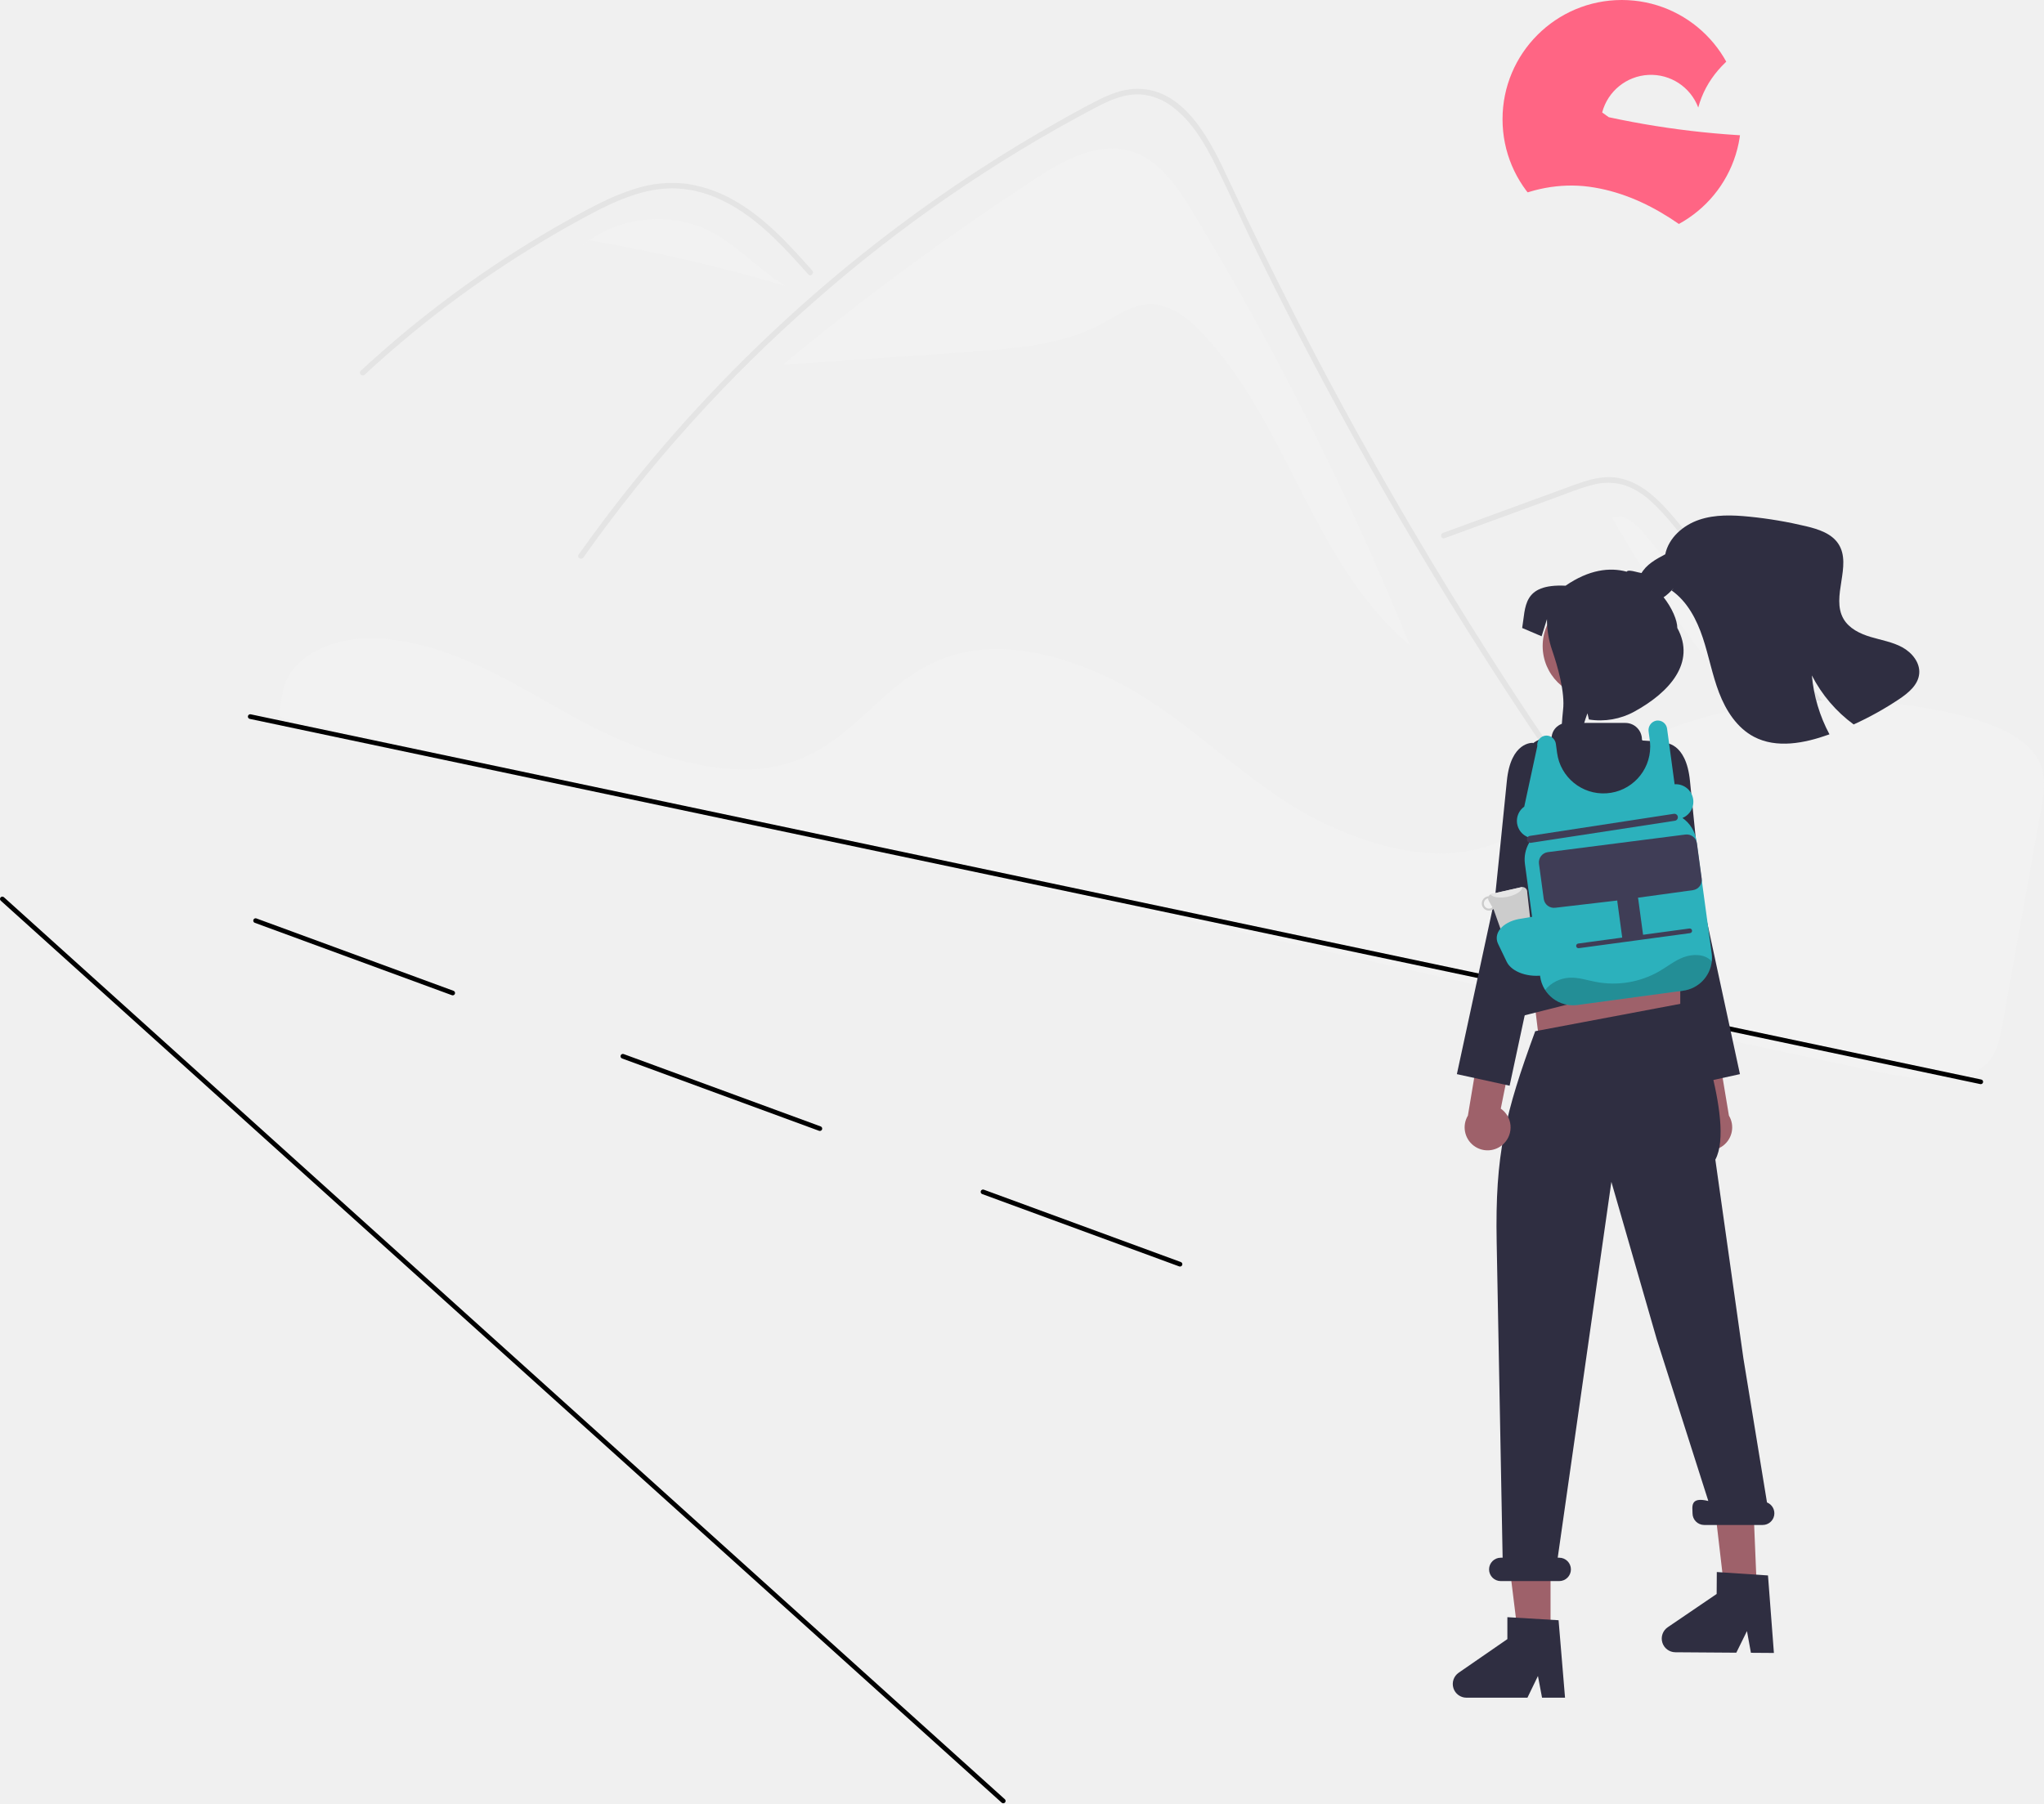
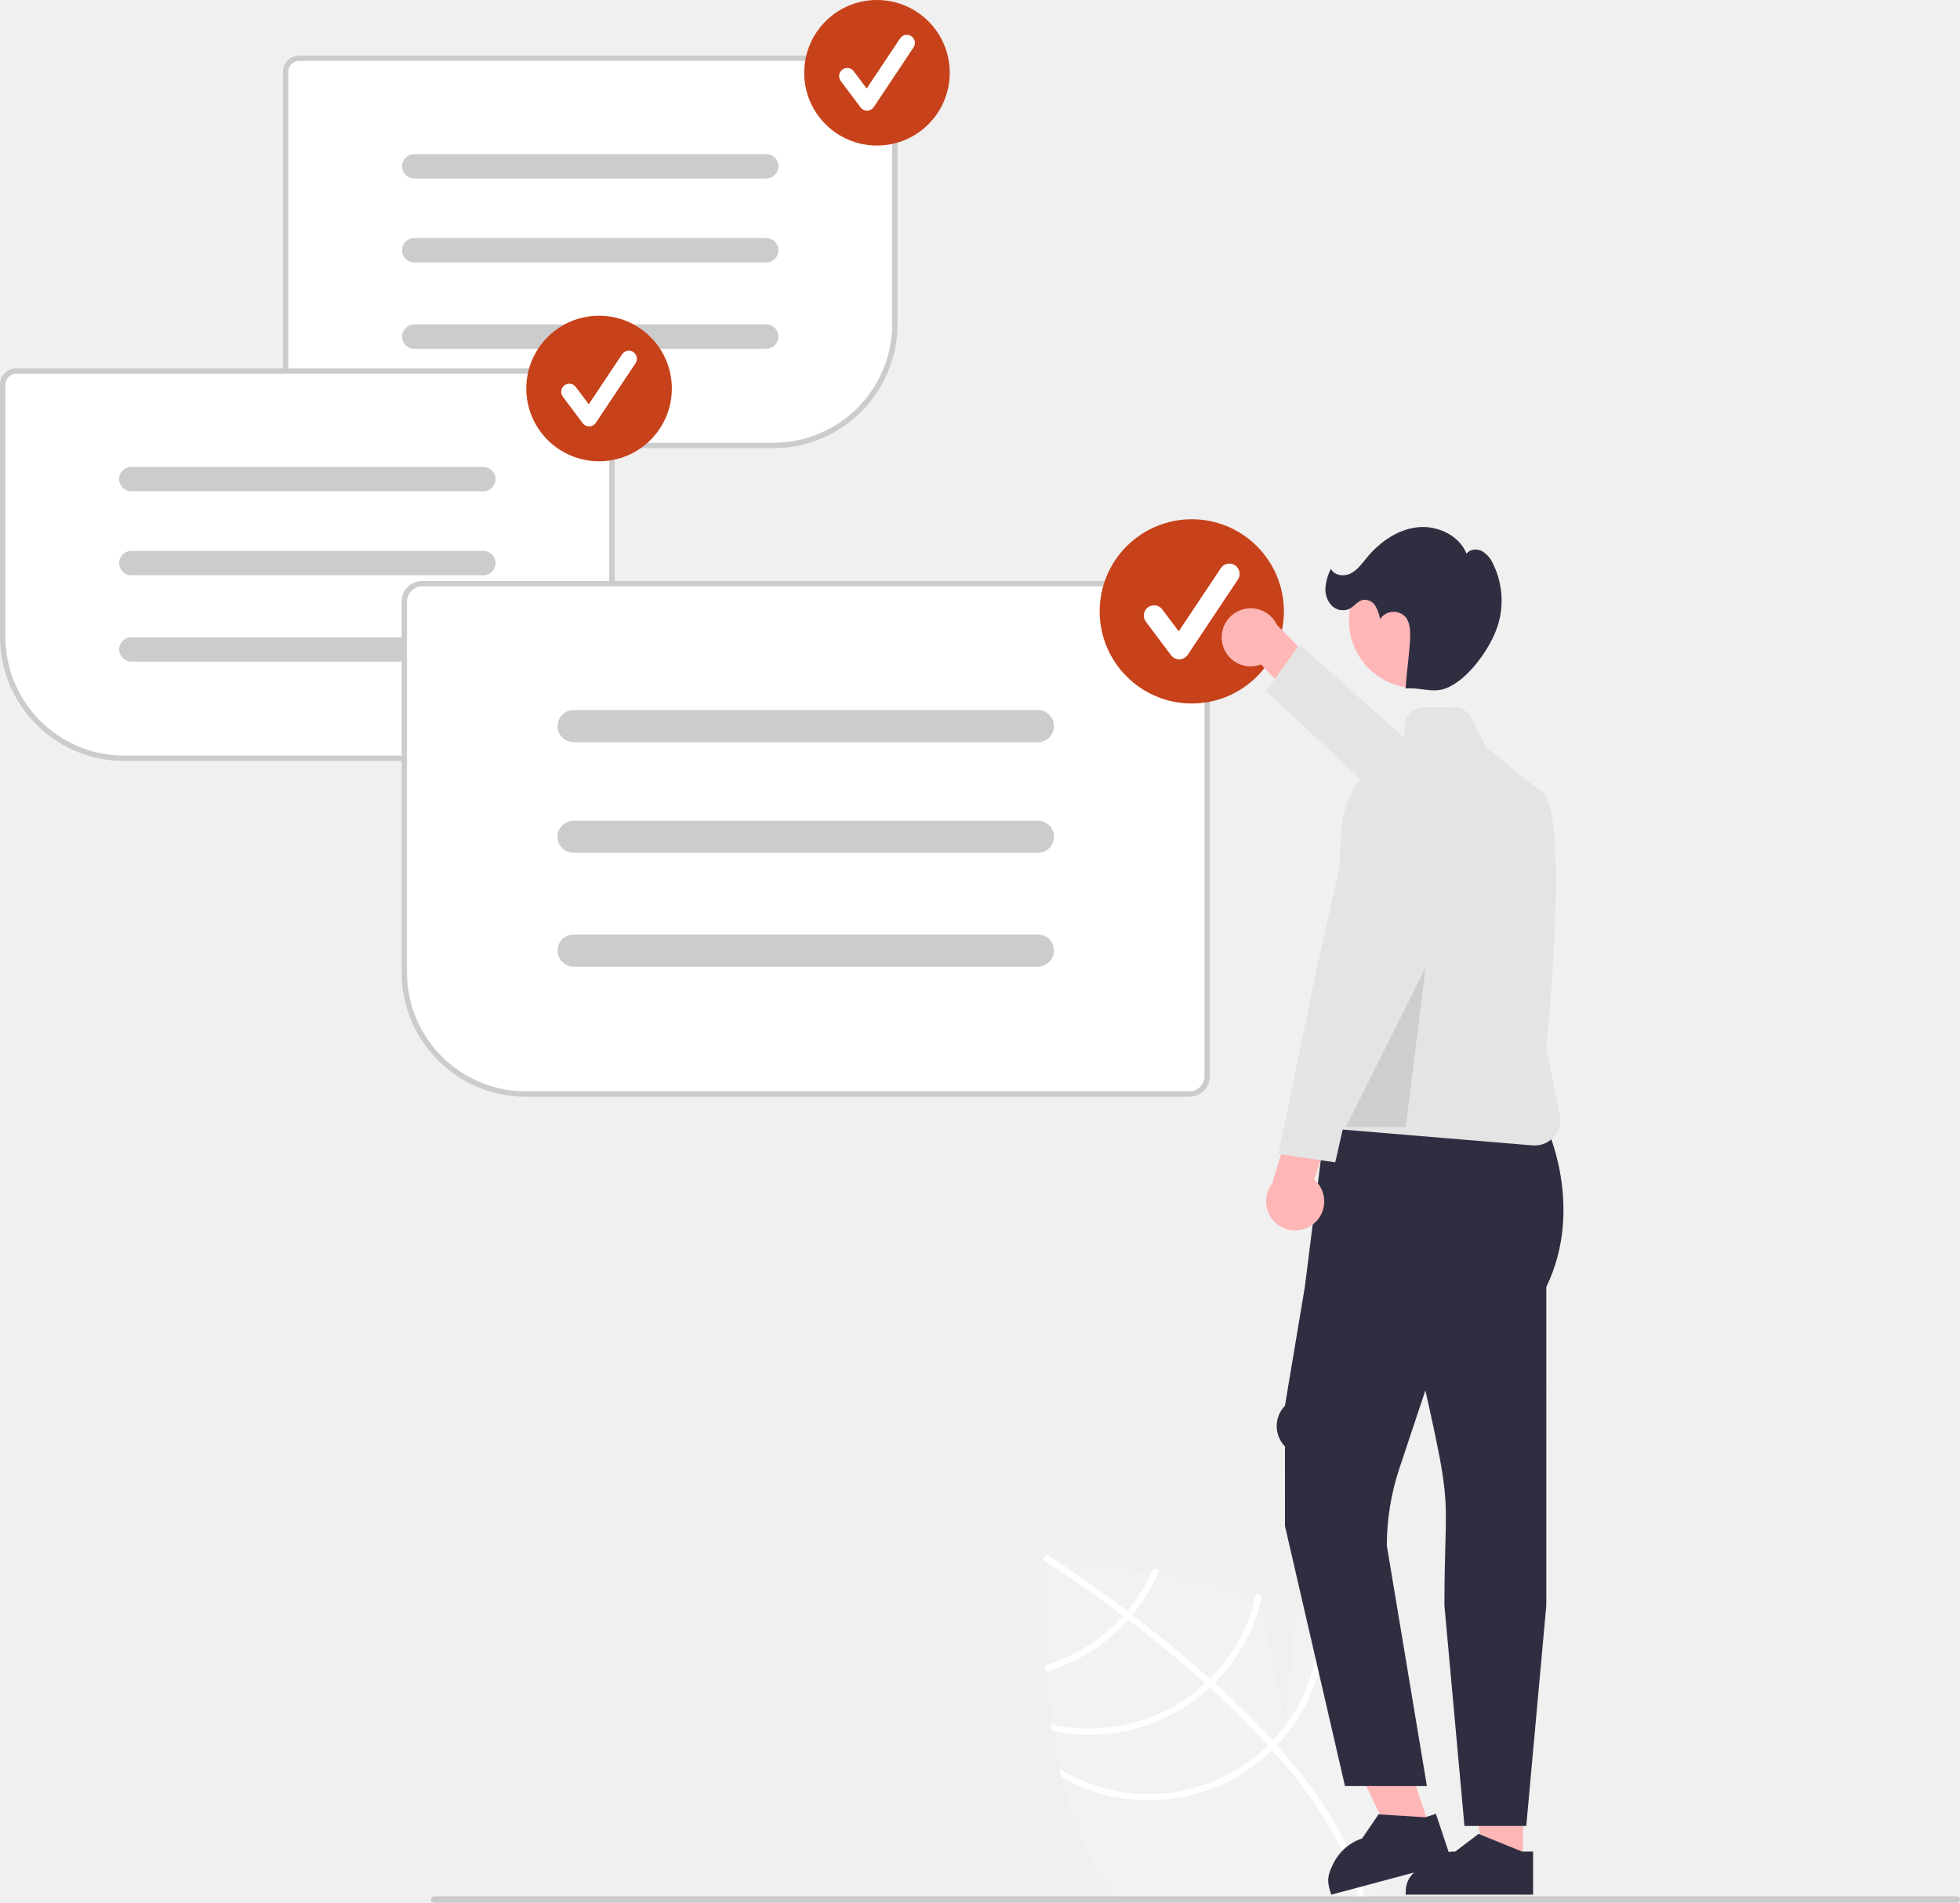
- <svg xmlns="http://www.w3.org/2000/svg" id="currentIllo" data-name="Layer 1" width="874.039" height="771.292" viewBox="0 0 874.039 771.292" class="injected-svg DownloadModal__ImageFile-sc-p17csy-5 iIfSkb grid_media">
-   <path d="M673.062,155.137c-6.611-10.934-14.444-22.608-26.712-26.178-14.207-4.135-28.802,4.079-41.181,12.184a1200.013,1200.013,0,0,0-106.794,78.684l.037.424q39.846-2.748,79.691-5.496c19.192-1.324,39.044-2.83,56.005-11.909,6.436-3.445,12.71-8.047,20.003-8.368,9.061-.398,16.962,5.93,23.17,12.541,36.727,39.109,47.355,98.916,88.558,133.276A1307.621,1307.621,0,0,0,673.062,155.137Z" transform="translate(-162.9803 -64.354)" fill="#f2f2f2" />
-   <path d="M898.816,486.852c-4.061-5.128-5.721-6.33-9.727-11.505Q840.159,412.063,797.108,344.504q-29.241-45.883-55.583-93.529-12.541-22.651-24.394-45.658-9.198-17.839-17.985-35.891c-1.675-3.437-3.303-6.891-4.923-10.352-3.817-8.139-7.563-16.318-11.585-24.346-4.583-9.151-10.162-18.744-18.578-24.891a25.346,25.346,0,0,0-13.204-5.081c-6.851-.443-13.173,2.386-19.115,5.476a615.324,615.324,0,0,0-120.996,83.438A629.917,629.917,0,0,0,412.444,302.789c-.869,1.241-2.924.055-2.047-1.193q5.18-7.325,10.565-14.492A633.399,633.399,0,0,1,582.67,136.269q15.73-10.194,32.051-19.431c5.484-3.106,10.992-6.171,16.594-9.048,5.492-2.821,11.324-5.358,17.598-5.452,21.351-.332,32.407,23.848,40,40.119q3.58,7.681,7.246,15.314,13.856,28.981,28.779,57.432,9.21,17.566,18.823,34.927,29.917,54.062,63.596,105.935c29.743,45.808,59.25,86.275,93.134,129.112C901.424,486.362,899.756,488.053,898.816,486.852Z" transform="translate(-162.9803 -64.354)" fill="#e4e4e4" />
-   <path d="M508.636,181.73c-1.24-1.383-2.473-2.766-3.722-4.149-9.846-10.889-20.411-21.652-33.931-27.894a49.228,49.228,0,0,0-20.624-4.781c-7.38.024-14.595,1.96-21.414,4.67-3.224,1.288-6.377,2.75-9.482,4.307-3.548,1.786-7.033,3.69-10.502,5.61q-9.767,5.405-19.281,11.284-18.93,11.699-36.674,25.184-9.198,6.993-18.017,14.445-8.202,6.922-16.073,14.216c-1.122,1.035-2.797-.64-1.675-1.675,1.383-1.288,2.782-2.568,4.18-3.832q5.927-5.358,12.043-10.51,11.153-9.411,22.884-18.096,18.242-13.513,37.74-25.192,9.743-5.832,19.755-11.174c2.015-1.075,4.054-2.126,6.116-3.121a97.502,97.502,0,0,1,14.54-5.919,51.724,51.724,0,0,1,21.96-2.157,57.173,57.173,0,0,1,20.261,7.009c13.275,7.42,23.572,18.894,33.591,30.091C511.323,181.184,509.655,182.867,508.636,181.73Z" transform="translate(-162.9803 -64.354)" fill="#e4e4e4" />
-   <path d="M780.643,294.569l31.811-11.635L828.249,277.157c5.144-1.881,10.276-4.023,15.593-5.37a24.6,24.6,0,0,1,14.114.18,32.529,32.529,0,0,1,11.008,6.824,89.337,89.337,0,0,1,9.029,9.642c3.439,4.133,6.827,8.308,10.23,12.47q21.068,25.765,41.86,51.755,20.792,25.989,41.306,52.198,20.564,26.274,40.845,52.767,2.484,3.246,4.965,6.494c.914,1.196,2.973.017,2.047-1.196q-20.431-26.76-41.147-53.3-20.767-26.604-41.82-52.982-21.053-26.378-42.391-52.527-5.316-6.515-10.649-13.015c-2.999-3.655-5.965-7.35-9.254-10.753-6.039-6.245-13.583-11.764-22.614-11.914-5.31-.088-10.448,1.597-15.381,3.381-5.318,1.924-10.624,3.884-15.935,5.826l-32.034,11.716-8.008,2.929c-1.421.52-.807,2.812.63,2.286Z" transform="translate(-162.9803 -64.354)" fill="#e4e4e4" />
-   <path d="M466.796,163.388c-16.166-8.308-36.868-6.681-51.723,3.699a737.726,737.726,0,0,1,83.932,19.589C487.555,179.967,478.599,169.455,466.796,163.388Z" transform="translate(-162.9803 -64.354)" fill="#f2f2f2" />
-   <path d="M414.914,167.059l-3.112,2.53c1.053-.885,2.147-1.715,3.271-2.501C415.02,167.078,414.967,167.068,414.914,167.059Z" transform="translate(-162.9803 -64.354)" fill="#f2f2f2" />
-   <path d="M867.766,294.685c-3.131-3.812-6.517-7.803-11.201-9.351l-4.373.172A496.015,496.015,0,0,0,984.306,436.543Q926.036,365.614,867.766,294.685Z" transform="translate(-162.9803 -64.354)" fill="#f2f2f2" />
-   <path d="M667.565,606.081a.992.992,0,0,1-.345-.062l-84.261-30.953a1.0 1,0,0,1,.689-1.877L667.91,604.142a1.0 1,0,0,1-.345,1.938Z" transform="translate(-162.9803 -64.354)" />
-   <path d="M513.565,548.081a.992.992,0,0,1-.345-.062l-84.261-30.953a1.0 1,0,0,1,.689-1.877L513.91,546.142a1.0 1,0,0,1-.345,1.938Z" transform="translate(-162.9803 -64.354)" />
-   <path d="M356.565,490.081a.992.992,0,0,1-.345-.062l-84.261-30.953a1.0 1,0,1,1,.689-1.877L356.91,488.142a1.0 1,0,0,1-.345,1.938Z" transform="translate(-162.9803 -64.354)" />
-   <path d="M340.778,339.738c-3.513-.785-7.07-1.405-10.583-1.837l-.511-.063c-23.321-2.777-43.01,6.958-45.796,22.645l-.495,2.838c-.309,1.795-.643,3.725-1.04,5.86-.192,1.054.867,2.132,2.407,2.476L845.649,497.037c39.607,8.564,79.087,17.024,117.337,25.144a177.652,177.652,0,0,0,21.711,3.511c10.927.926,18.927-.293,24.46-3.725l.001 0c6.877-4.253,8.607-11.157,10.019-19.078,2.846-15.997,5.877-32.793,8.897-49.538,2.661-14.758,5.316-29.477,7.832-43.574,1.478-8.369,2.281-15.869-2.879-22.891-5.596-7.598-17.581-13.494-35.623-17.527-.218-.049-.434-.097-.655-.145-56.592-12.407-117.619-2.55-151.854,24.53-3.942,3.118-7.734,6.553-11.401,9.875a158.915,158.915,0,0,1-17.302,14.232,66.95,66.95,0,0,1-10.666,5.986c-.257.125-.548.255-.851.372-.705.318-1.433.613-2.135.865a62.042,62.042,0,0,1-12.655,3.397l-.431.065c-.326.056-.678.107-1.027.147a68.206,68.206,0,0,1-7.479.589c-10.812.309-22.585-1.669-34.991-5.882a151.752,151.752,0,0,1-32.578-15.751c-10.814-6.914-20.639-14.717-30.141-22.263-4.173-3.316-8.49-6.743-12.828-10.046-.815-.622-1.618-1.23-2.434-1.842-5.313-3.969-10.177-7.354-14.871-10.348a146.281,146.281,0,0,0-37.143-17.035c-13.864-4.03-26.63-5.128-37.931-3.275a60.649,60.649,0,0,0-9.253,2.27c-13.923,4.597-23.917,13.74-33.581,22.583-12.021,10.999-24.453,22.373-44.611,25.204-23.263,3.273-53.836-7.081-74.693-17.866-6.557-3.391-13.045-7.056-19.318-10.601q-3.801-2.148-7.611-4.28c-4.993-2.785-9.099-4.982-12.918-6.915l-1.208-.614c-.673-.337-1.346-.675-2.034-1.007-4.55-2.238-8.825-4.154-13.075-5.86l-1.004-.409c-2.021-.785-3.918-1.486-5.788-2.137l-.747-.259A109.236,109.236,0,0,0,340.778,339.738Z" transform="translate(-162.9803 -64.354)" fill="#f2f2f2" />
-   <path d="M1009.981,528.062a1.009,1.009,0,0,1-.208-.021l-740-156.208a1,1,0,0,1,.413-1.957l740,156.208a1,1,0,0,1-.206,1.979Z" transform="translate(-162.9803 -64.354)" />
-   <circle cx="693.5" cy="51" r="51" fill="#ff6584" />
-   <path d="M948.516,76.224c-24.717-3.341-52.935,10.019-59.341,34.124a21.597,21.597,0,0,0-41.093,2.109l2.83,2.027a372.275,372.275,0,0,0,160.659-.726C994.377,95.688,973.233,79.565,948.516,76.224Z" transform="translate(-162.9803 -64.354)" fill="#f0f0f0" />
-   <path d="M842.516,144.224c-24.717-3.341-52.935,10.019-59.341,34.124a21.597,21.597,0,0,0-41.093,2.109l2.83,2.027a372.275,372.275,0,0,0,160.659-.726C888.377,163.688,867.233,147.565,842.516,144.224Z" transform="translate(-162.9803 -64.354)" fill="#f0f0f0" />
-   <path d="M886.872,553.437a9.76,9.76,0,0,1,1.357-14.904L872.689,461.346l17.161,5.51,12.439,74.659A9.813,9.813,0,0,1,886.872,553.437Z" transform="translate(-162.9803 -64.354)" fill="#9e616a" />
-   <path d="M863.926,390.13l10.648-8.037s9.393-.665,11.056,16.274,5.079,49.95,5.079,49.95l16.293,75.463-22.554,4.95-17.451-81.438-10.469-24.184Z" transform="translate(-162.9803 -64.354)" fill="#2f2e41" />
-   <polygon points="718.5 449 658.5 448 653.5 407 718.5 407 718.5 449" fill="#9e616a" />
-   <polygon points="663.032 699.832 649.181 699.831 642.591 646.404 663.034 646.405 663.032 699.832" fill="#9e616a" />
-   <polygon points="751.276 680.645 737.425 680.548 731.21 627.076 749.225 631.209 751.276 680.645" fill="#9e616a" />
-   <polygon points="707.954 371.691 711.092 379.851 710.465 388.011 649.04 409.286 652.088 373.574 658.993 365.414 707.954 371.691" fill="#ffb6b6" />
-   <circle cx="681.602" cy="276.32" r="21.938" fill="#9e616a" />
-   <path d="M832.208,790.486h-9.829l-1.754-9.279-4.493,9.279H790.064a5.86,5.86,0,0,1-3.33-10.682l20.817-14.377v-9.381l21.896,1.307Z" transform="translate(-162.9803 -64.354)" fill="#2f2e41" />
-   <path d="M921.523,771.351l-9.828-.069-1.689-9.292-4.558,9.248-26.067-.182a5.86,5.86,0,0,1-3.255-10.705l20.917-14.231.066-9.381,21.886,1.46Z" transform="translate(-162.9803 -64.354)" fill="#2f2e41" />
-   <path d="M918.566,706.973l-10.086-61.619-12-85c8.788-16.32-11-67-11-67l-2.793.134L819.467,505.415l.014-.061c-12.931,35.268-17.215,52.691-16.506,90.248l2.547,135.01h-.799a5,5,0,0,0,0,10h25a5,5,0,0,0,0-10h-.645l22.947-160.757L871.48,637.354l22,69c-8-2-6.758,2.634-6.758,5.258a5,5,0,0,0,5,5h25a4.995,4.995,0,0,0,1.844-9.639Z" transform="translate(-162.9803 -64.354)" fill="#2f2e41" />
-   <path d="M890.403,495.979l-2-20a3.987,3.987,0,0,0-3.605-2.995c-.833-9.527-4.339-50.629-4.549-52.421l-.008-.076-1.594-34.058a5.037,5.037,0,0,0-4.703-4.79l-8.421-.55a.446.446,0,0,1-.431-.445,7.081,7.081,0,0,0-7.081-7.081H833.08a6.63,6.63,0,0,0-6.576,5.804.44.44,0,0,1-.448.396l-.003-0a11.845,11.845,0,0,0-11.915,9.824c-3.408,19.831-10.239,64.84-6.862,89.862,1.176,8.711-1.359,1.812-1.803,9.1a5.365,5.365,0,0,0,1.336,3.89c-2.058.598-2.856,2.821-2.328,4.916l-.438-.108a4,4,0,0,0,4.856,2.901L885.502,480.836C887.644,480.296,890.943,498.121,890.403,495.979Z" transform="translate(-162.9803 -64.354)" fill="#2f2e41" />
-   <path d="M806.089,553.437a9.76,9.76,0,0,0-1.357-14.904l15.54-77.187-17.161,5.51-12.439,74.659A9.813,9.813,0,0,0,806.089,553.437Z" transform="translate(-162.9803 -64.354)" fill="#9e616a" />
-   <path d="M829.034,390.13l-10.648-8.037s-9.393-.665-11.056,16.274-5.079,49.95-5.079,49.95l-16.293,75.463,22.554,4.95,17.451-81.438,10.469-24.184Z" transform="translate(-162.9803 -64.354)" fill="#2f2e41" />
-   <path d="M868.076,321.166c4.087,1.217,7.9-2.202,10.745-5.441l-1.011,1.2c6.692,4.713,10.693,12.39,13.289,20.161,2.596,7.763,4.044,15.894,6.975,23.546,2.93,7.643,7.66,15.037,14.9,18.85,9.699,5.107,21.583,2.785,31.9-.9.137-.051.266-.094.403-.146a65.737,65.737,0,0,1-7.523-25.191,59.771,59.771,0,0,0,17.873,20.967,137.213,137.213,0,0,0,19.381-10.779c3.984-2.665,8.183-6.109,8.645-10.882.471-4.738-3.067-9.065-7.24-11.344-4.173-2.279-8.971-3.05-13.529-4.421-4.55-1.362-9.194-3.599-11.584-7.711-5.509-9.459,3.761-22.8-2.151-32.02-2.913-4.533-8.568-6.349-13.812-7.609a182.606,182.606,0,0,0-24.317-4.104c-7.189-.72-14.617-.985-21.455,1.328-6.838,2.313-13.041,7.686-14.506,14.763-3.993,2.099-8.217,4.421-10.359,8.405C862.558,313.815,863.749,319.881,868.076,321.166Z" transform="translate(-162.9803 -64.354)" fill="#2f2e41" />
-   <path d="M874.177,319.572c3.914,4.903,6.044,10.205,6.044,13.38,8.13,14.859-3.496,27.623-18.356,35.753a30.443,30.443,0,0,1-19.45,3.391l-.622-2.654-.842,2.39s-9.675,31.954-12.866,33.828c1.211-5.687,2.598-32.017,3.272-37.567.933-7.554-2.32-18.799-4.667-25.638a40.366,40.366,0,0,1-2.21-13.1v-.195l-2.285,7.34-8.319-3.549c1.548-8.878,0-18.956,18.556-18.082,10.036-6.902,18.873-7.953,26.133-5.996.937-1.448,6.339,1.264,7.9.502" transform="translate(-162.9803 -64.354)" fill="#2f2e41" />
-   <path d="M894.95,475.58a14.211,14.211,0,0,1-12.22,12.5l-45.17,6.12a14.224,14.224,0,0,1-15.99-12.18l-6.51-48.14a14.175,14.175,0,0,1,1.8-9.04l-.31-2.34a7.49,7.49,0,0,1-1.78-13.14l5.58-25.85a4.007,4.007,0,0,1,3.82-4.54,4.113,4.113,0,0,1,4.13,3.63l.51,3.8a20.001,20.001,0,0,0,39.82-2.66,20.672,20.672,0,0,0-.18-2.71l-.5-3.74a4.15,4.15,0,0,1,3.18-4.69,3.999,3.999,0,0,1,4.71,3.4l3.23,23.8a7.492,7.492,0,0,1,3.35,14.41,14.165,14.165,0,0,1,5.97,9.74l6.52,48.15A14,14,0,0,1,894.95,475.58Z" transform="translate(-162.9803 -64.354)" fill="#2cb1bc" />
-   <path d="M815.906,423.559a1.502,1.502,0,0,1,1.285-1.688l61.566-9.437a1.5,1.5,0,1,1,.402,2.973l-61.566,9.437A1.502,1.502,0,0,1,815.906,423.559Z" transform="translate(-162.9803 -64.354)" fill="#3f3d56" />
-   <path d="M823.101,448.829l-2.035-15.036a4.413,4.413,0,0,1,3.782-4.965l58.801-7.522a4.413,4.413,0,0,1,4.965,3.782l2.035,15.036a4.413,4.413,0,0,1-3.782,4.965L863.381,448.32a4.413,4.413,0,0,1,.117.489l2.079,15.36,19.819-2.682a1,1,0,1,1,.268,1.982l-19.819,2.682-8.919,1.207L838.098,469.906a1,1,0,0,1-.268-1.982l18.828-2.548-2.079-15.36a4.414,4.414,0,0,1-.017-.502l-26.496,3.097A4.413,4.413,0,0,1,823.101,448.829Z" transform="translate(-162.9803 -64.354)" fill="#3f3d56" />
-   <path d="M591.98,835.646a.998.998,0,0,1-.669-.257l-428-385.792a1,1,0,0,1,1.339-1.486l428,385.792a1,1,0,0,1-.67,1.743Z" transform="translate(-162.9803 -64.354)" />
-   <path d="M816.03,445.94a2.026,2.026,0,0,0-2.15-2.17,1.864,1.864,0,0,0-.32.04l-12.66,2.86a2.085,2.085,0,0,0-1.34,1.03,2.606,2.606,0,0,0-.55.08,3.076,3.076,0,1,0,1.36,6,3.118,3.118,0,0,0,1.24-.6l4.29,12.08a2.015,2.015,0,0,0,2.21.97l8.23-1.86a2.043,2.043,0,0,0,1.57-1.82Zm-15.85,6.98a2.2,2.2,0,0,1-.98-4.29c.04-.01.08,0,.12-.01a2.071,2.071,0,0,0,.27,1.04L801.16,452.4A2.071,2.071,0,0,1,800.18,452.92Z" transform="translate(-162.9803 -64.354)" fill="#ccc" />
-   <path d="M813.88,443.77c.12,1.6-2.62,3.44-6.29,4.17-3.37.69-6.39.21-7.24-1.05a1.919,1.919,0,0,1,.55-.22l12.66-2.86A1.864,1.864,0,0,1,813.88,443.77Z" transform="translate(-162.9803 -64.354)" fill="#e6e6e6" />
-   <path d="M807.264,475.724l-3.675-7.646c-2.153-4.479,1.789-9.245,8.787-10.624L821,456l3.607,25.202-.747.147C816.862,482.727,809.417,480.203,807.264,475.724Z" transform="translate(-162.9803 -64.354)" fill="#2cb1bc" />
-   <g opacity="0.2">
-     <path d="M894.95,475.58a14.211,14.211,0,0,1-12.22,12.5l-45.17,6.12a14.208,14.208,0,0,1-13.87-6.42,14.512,14.512,0,0,1,10.36-5.24c3.88-.2,7.64,1.09,11.44,1.81a39.589,39.589,0,0,0,26.83-4.45c3.53-2.05,6.71-4.67,10.59-6.13,3.88-1.45,8.89-1.4,11.7,1.43A4.033,4.033,0,0,1,894.95,475.58Z" transform="translate(-162.9803 -64.354)" />
-   </g>
+ <svg xmlns="http://www.w3.org/2000/svg" width="726.423" height="705.12" viewBox="0 0 726.423 705.12" role="img" artist="Katerina Limpitsouni" source="https://undraw.co/">
+   <path d="M745.618,799.922c-.76.8-1.55,1.59-2.35,2.38H652.047c-.75-.77-1.49-1.56-2.23-2.38-.03-.03-.06-.07-.09-.1-9.91-10.98-16.15-26.94-20.04-43.77-.25-1.02-.47-2.05-.69-3.09-1.02-4.73-1.85-9.51-2.53-14.25-.12-.82-.24-1.64-.34-2.46-.92-6.81-1.54-13.51-1.94-19.8-.05-.81-.1-1.6-.15-2.39a324.829,324.829,0,0,1-.02-37.6s.12,0,.35.01c.67.03,2.28.1,4.65.24,6.53.4,18.85,1.4,33.34,3.76.79.13,1.59.27,2.39.41a252.149,252.149,0,0,1,36.17,8.76c.74.25,1.47.5,2.21.75l.01.05,9.07,45.51,3.76-40.51c2.99,1.35,5.9,2.79,8.69,4.33.78.43,1.54.86,2.29,1.3a72.111,72.111,0,0,1,17.17,13.54C773.868,747.582,767.497,777.052,745.618,799.922Z" transform="translate(-235.8247 -97.18208)" fill="#f2f2f2" />
+   <path d="M707.497,742.215l1.581,1.752c18.279,20.458,29.188,39.448,32.549,56.719.053.251.09.501.144.752l-1.169.222-1.127.199c-3.43-18.83-16.201-38.296-32.14-56.144-.508-.58-1.024-1.169-1.557-1.742-6.814-7.496-14.14-14.687-21.548-21.411-.569-.525-1.154-1.052-1.739-1.578-9.824-8.825-19.707-16.808-28.521-23.538-.621-.478-1.25-.949-1.872-1.411-14.965-11.329-26.577-18.839-29.165-20.485-.312-.206-.489-.315-.529-.341l.613-.978.001-.017.621-.986c.04.027.634.388,1.706,1.088,4.028,2.597,14.856,9.744,28.326,19.905.605.461,1.235.932,1.855,1.41,7.158,5.454,14.988,11.703,22.894,18.543q2.983,2.572,5.818,5.137c.594.518,1.179,1.045,1.748,1.57Q698,731.781,707.497,742.215Z" transform="translate(-235.8247 -97.18208)" fill="#fff" />
+   <path d="M663.218,678.532c-.27.65-.56,1.3-.86,1.94a62.382,62.382,0,0,1-8.69,13.75c-.51.6-1.03,1.21-1.57,1.81q-2.19,2.415-4.66,4.67a62.595,62.595,0,0,1-23.4,13.36c-.28.09-.55.18-.83.26.05.79.1,1.57.15,2.38.28-.08.55-.16.83-.25a64.849,64.849,0,0,0,24.81-14.02,66.938,66.938,0,0,0,4.97-4.99c.54-.59,1.06-1.2,1.56-1.81a64.419,64.419,0,0,0,9.22-14.75c.28-.64.56-1.28.83-1.93C664.778,678.812,663.988,678.672,663.218,678.532Z" transform="translate(-235.8247 -97.18208)" fill="#fff" />
+   <path d="M701.328,687.872c-.12.59-.26,1.18-.41,1.77a62.564,62.564,0,0,1-16.68,29.67c-.57.57-1.15,1.13-1.75,1.67-.17.17-.36.35-.54.51a63.024,63.024,0,0,1-55.82,14.76c-.23-.04-.47-.1-.7-.15.12.82.23,1.65.36,2.47.23.05.45.1.68.14a65.359,65.359,0,0,0,57.04-15.49c.24-.22.49-.43.72-.66.6-.56,1.18-1.12,1.76-1.68a65.028,65.028,0,0,0,17.15-30.44q.225-.9.42-1.8C702.817,688.382,702.078,688.122,701.328,687.872Z" transform="translate(-235.8247 -97.18208)" fill="#fff" />
+   <path d="M724.658,698.082c.01.56.01,1.13,0,1.69a62.703,62.703,0,0,1-17.16,42.44c-.56.6-1.14,1.18-1.72,1.76-.63.61-1.26,1.22-1.91,1.8a63.162,63.162,0,0,1-74.87,7.19,6.713,6.713,0,0,1-.58-.34c.24,1.06.48,2.1.74,3.14.18.1.35.2.53.29a65.505,65.505,0,0,0,75.74-8.54c.65-.59,1.3-1.18,1.91-1.8.6-.57,1.17-1.15,1.74-1.75a65.251,65.251,0,0,0,17.87-42.89q.03-.81.03-1.62C726.218,698.982,725.437,698.532,724.658,698.082Z" transform="translate(-235.8247 -97.18208)" fill="#fff" />
+   <path d="M522.492,262.76H346.707a5.524,5.524,0,0,1-5.518-5.518V123.768a5.524,5.524,0,0,1,5.518-5.518H562.475a5.524,5.524,0,0,1,5.518,5.518v93.493A45.551,45.551,0,0,1,522.492,262.76Z" transform="translate(-235.8247 -97.18208)" fill="#fff" />
+   <path d="M522.492,263.26H346.707a6.025,6.025,0,0,1-6.018-6.018V123.768a6.025,6.025,0,0,1,6.018-6.018H562.475a6.024,6.024,0,0,1,6.018,6.018v93.493A46.052,46.052,0,0,1,522.492,263.26ZM346.707,119.75a4.023,4.023,0,0,0-4.018,4.018v133.475a4.022,4.022,0,0,0,4.018,4.018H522.492a44.05,44.05,0,0,0,44-44V123.768a4.023,4.023,0,0,0-4.018-4.018Z" transform="translate(-235.8247 -97.18208)" fill="#ccc" />
+   <path d="M519.823,163.327H389.358a4.516,4.516,0,0,1,0-9.032H519.823a4.516,4.516,0,0,1,0,9.032Z" transform="translate(-235.8247 -97.18208)" fill="#ccc" />
+   <path d="M519.823,194.437H389.358a4.516,4.516,0,0,1,0-9.032H519.823a4.516,4.516,0,1,1,0,9.032Z" transform="translate(-235.8247 -97.18208)" fill="#ccc" />
+   <path d="M519.823,226.437H389.358a4.516,4.516,0,0,1,0-9.032H519.823a4.516,4.516,0,1,1,0,9.032Z" transform="translate(-235.8247 -97.18208)" fill="#ccc" />
+   <circle cx="325.03" cy="26.968" r="26.969" fill="#c7421a" />
+   <path d="M557.176,138.186a2.999,2.999,0,0,1-2.4-1.2l-7.357-9.81a3,3,0,1,1,4.8-3.6l4.813,6.417,12.363-18.544a3,3,0,1,1,4.992,3.328L559.672,136.851a3.001,3.001,0,0,1-2.413,1.335C557.231,138.186,557.203,138.186,557.176,138.186Z" transform="translate(-235.8247 -97.18208)" fill="#fff" />
+   <path d="M457.61,378.689H281.825a45.551,45.551,0,0,1-45.5-45.5V239.696a5.525,5.525,0,0,1,5.518-5.518H457.61a5.525,5.525,0,0,1,5.518,5.518v133.475A5.525,5.525,0,0,1,457.61,378.689Z" transform="translate(-235.8247 -97.18208)" fill="#fff" />
+   <path d="M457.61,379.189H281.825a46.052,46.052,0,0,1-46-46V239.696a6.025,6.025,0,0,1,6.018-6.018H457.61a6.025,6.025,0,0,1,6.018,6.018v133.475A6.025,6.025,0,0,1,457.61,379.189ZM241.843,235.678a4.023,4.023,0,0,0-4.018,4.018v93.493a44.05,44.05,0,0,0,44,44H457.61a4.023,4.023,0,0,0,4.018-4.018V239.696a4.023,4.023,0,0,0-4.018-4.018Z" transform="translate(-235.8247 -97.18208)" fill="#ccc" />
+   <path d="M414.959,279.255H284.494a4.516,4.516,0,1,1,0-9.032H414.959a4.516,4.516,0,1,1,0,9.032Z" transform="translate(-235.8247 -97.18208)" fill="#ccc" />
+   <path d="M414.959,310.366H284.494a4.516,4.516,0,0,1,0-9.032H414.959a4.516,4.516,0,1,1,0,9.032Z" transform="translate(-235.8247 -97.18208)" fill="#ccc" />
+   <path d="M414.959,342.366H284.494a4.516,4.516,0,0,1,0-9.032H414.959a4.516,4.516,0,1,1,0,9.032Z" transform="translate(-235.8247 -97.18208)" fill="#ccc" />
+   <circle cx="222.03" cy="143.969" r="26.969" fill="#c7421a" />
+   <path d="M454.176,255.186a2.999,2.999,0,0,1-2.4-1.2l-7.357-9.81a3,3,0,1,1,4.8-3.6l4.813,6.417,12.363-18.544a3,3,0,0,1,4.992,3.328L456.672,253.851a3.001,3.001,0,0,1-2.413,1.335C454.231,255.186,454.203,255.186,454.176,255.186Z" transform="translate(-235.8247 -97.18208)" fill="#fff" />
+   <path d="M676.635,503.103H430.671a45.551,45.551,0,0,1-45.5-45.5V320.089a7.121,7.121,0,0,1,7.113-7.113H676.635a7.121,7.121,0,0,1,7.112,7.113V495.989A7.121,7.121,0,0,1,676.635,503.103Z" transform="translate(-235.8247 -97.18208)" fill="#fff" />
+   <path d="M676.635,503.603H430.671a46.052,46.052,0,0,1-46-46V320.089a7.621,7.621,0,0,1,7.613-7.613H676.635a7.621,7.621,0,0,1,7.612,7.613V495.989A7.621,7.621,0,0,1,676.635,503.603ZM392.284,314.476a5.619,5.619,0,0,0-5.613,5.613V457.603a44.05,44.05,0,0,0,44,44H676.635a5.619,5.619,0,0,0,5.612-5.613V320.089a5.619,5.619,0,0,0-5.612-5.613Z" transform="translate(-235.8247 -97.18208)" fill="#ccc" />
+   <path d="M620.426,372.222H448.492a5.952,5.952,0,1,1,0-11.903H620.426a5.952,5.952,0,1,1,0,11.903Z" transform="translate(-235.8247 -97.18208)" fill="#ccc" />
+   <path d="M620.426,413.221H448.492a5.952,5.952,0,1,1,0-11.903H620.426a5.952,5.952,0,1,1,0,11.903Z" transform="translate(-235.8247 -97.18208)" fill="#ccc" />
+   <path d="M620.426,455.393H448.492a5.952,5.952,0,1,1,0-11.903H620.426a5.952,5.952,0,1,1,0,11.903Z" transform="translate(-235.8247 -97.18208)" fill="#ccc" />
+   <circle cx="441.703" cy="226.559" r="34.139" fill="#c7421a" />
+   <path d="M672.871,341.509a3.796,3.796,0,0,1-3.038-1.519l-9.314-12.418a3.797,3.797,0,1,1,6.076-4.557l6.093,8.124L688.339,307.664a3.798,3.798,0,0,1,6.319,4.213l-18.627,27.941a3.799,3.799,0,0,1-3.054,1.69C672.941,341.508,672.906,341.509,672.871,341.509Z" transform="translate(-235.8247 -97.18208)" fill="#fff" />
+   <polygon points="530.145 677.866 516.256 682.511 491.729 631.148 512.229 624.292 530.145 677.866" fill="#ffb6b6" />
+   <path d="M774.015,787.327l-44.785,11.978-.189-.566c-1.557-4.656-1.208-6.641.984-11.034a18.261,18.261,0,0,1,10.618-9.228l.001-0,6.105-8.942,17.339,1.102,3.909-1.307Z" transform="translate(-235.8247 -97.18208)" fill="#2f2e41" />
+   <polygon points="564.461 690.925 549.816 690.925 542.848 634.435 564.464 634.436 564.461 690.925" fill="#ffb6b6" />
+   <path d="M804.021,799.304l-47.223-.002v-.597c0-4.91,1.912-6.526,5.384-9.997a18.261,18.261,0,0,1,12.996-5.383h.001l8.626-6.544,16.094,6.545,4.122 0Z" transform="translate(-235.8247 -97.18208)" fill="#2f2e41" />
+   <path d="M688.824,335.498a10.696,10.696,0,0,0,14.37,7.907l16.908,17.652,13.233-7.658-24.227-24.593a10.754,10.754,0,0,0-20.283,6.692Z" transform="translate(-235.8247 -97.18208)" fill="#ffb6b6" />
+   <polygon points="562.421 327.072 570.043 319.186 525.965 278.363 481.602 238.751 469.315 256.113 515.804 299.507 562.421 327.072" fill="#e4e4e4" />
+   <path d="M771.163,692.156c0-9.911.196-16.979.354-22.66.461-16.623.585-21.092-5.776-49.719l-1.634-7.352-9.635,28.904a90.541,90.541,0,0,0-4.657,28.596l14.855,89.132H734.307L712.07,662.697l-.01-29.475a10.873,10.873,0,0,1,0-15.112l7.388-44.159,7.478-59.513h81.907s14.455,29.962.09,59.682l-.002,118.073-7.422,81.64H778.586Z" transform="translate(-235.8247 -97.18208)" fill="#2f2e41" />
+   <path d="M803.825,521.641l-76.613-6.384-.398-.033,6.114-110.054a34.611,34.611,0,0,1,23.459-30.986v-7.702a7.198,7.198,0,0,1,7.19-7.19h11.194a7.151,7.151,0,0,1,6.431,3.974l5.474,10.947,20.699,16.559c10.223,8.179,1.995,90.176,1.553,94.503l5.006,25.031a9.505,9.505,0,0,1-9.297,11.368Q804.233,521.674,803.825,521.641Z" transform="translate(-235.8247 -97.18208)" fill="#e4e4e4" />
+   <path d="M722.692,550.699a10.696,10.696,0,0,0,.202-16.4l7.601-23.231-12.991-8.062-10.274,32.957a10.754,10.754,0,0,0,15.461,14.736Z" transform="translate(-235.8247 -97.18208)" fill="#ffb6b6" />
+   <polygon points="513.585 295.588 503.038 292.072 487.804 360.04 473.773 427.634 494.876 430.739 511.241 358.868 513.585 295.588" fill="#e4e4e4" />
+   <circle cx="525.103" cy="229.914" r="25.162" fill="#ffb6b6" />
+   <path d="M727.072,314.773a18.894,18.894,0,0,1,2.014-6.833c1.176,2.558,4.845,3.002,7.357,1.729,2.512-1.273,4.194-3.691,5.989-5.86,4.736-5.724,11.248-10.367,18.629-11.213,7.381-.846,15.516,2.88,18.305,9.766,1.251-1.738,3.922-1.931,5.81-.921a10.45,10.45,0,0,1,4.076,4.829,30.766,30.766,0,0,1,1.023,24.617c-3.108,7.865-10.783,18.461-18.701,21.429-4.807,1.802-9.663-.504-14.776,0,.268-5.58,1.35-12.464,1.617-18.044.147-3.056.168-6.475-1.919-8.711a6.025,6.025,0,0,0-9.192,1.073,13.842,13.842,0,0,0-1.726-4.921,4.708,4.708,0,0,0-4.42-2.264c-2.135.35-3.453,2.541-5.413,3.459a5.882,5.882,0,0,1-6.537-1.499A8.894,8.894,0,0,1,727.072,314.773Z" transform="translate(-235.8247 -97.18208)" fill="#2f2e41" />
+   <polygon points="528.36 358.563 498.809 417.665 520.973 417.665 528.36 358.563" opacity="0.1" />
+   <path d="M962.247,801.112a1.186,1.186,0,0,1-1.19,1.19h-564.29a1.19,1.19,0,0,1,0-2.38h564.29A1.186,1.186,0,0,1,962.247,801.112Z" transform="translate(-235.8247 -97.18208)" fill="#cacaca" />
</svg>
